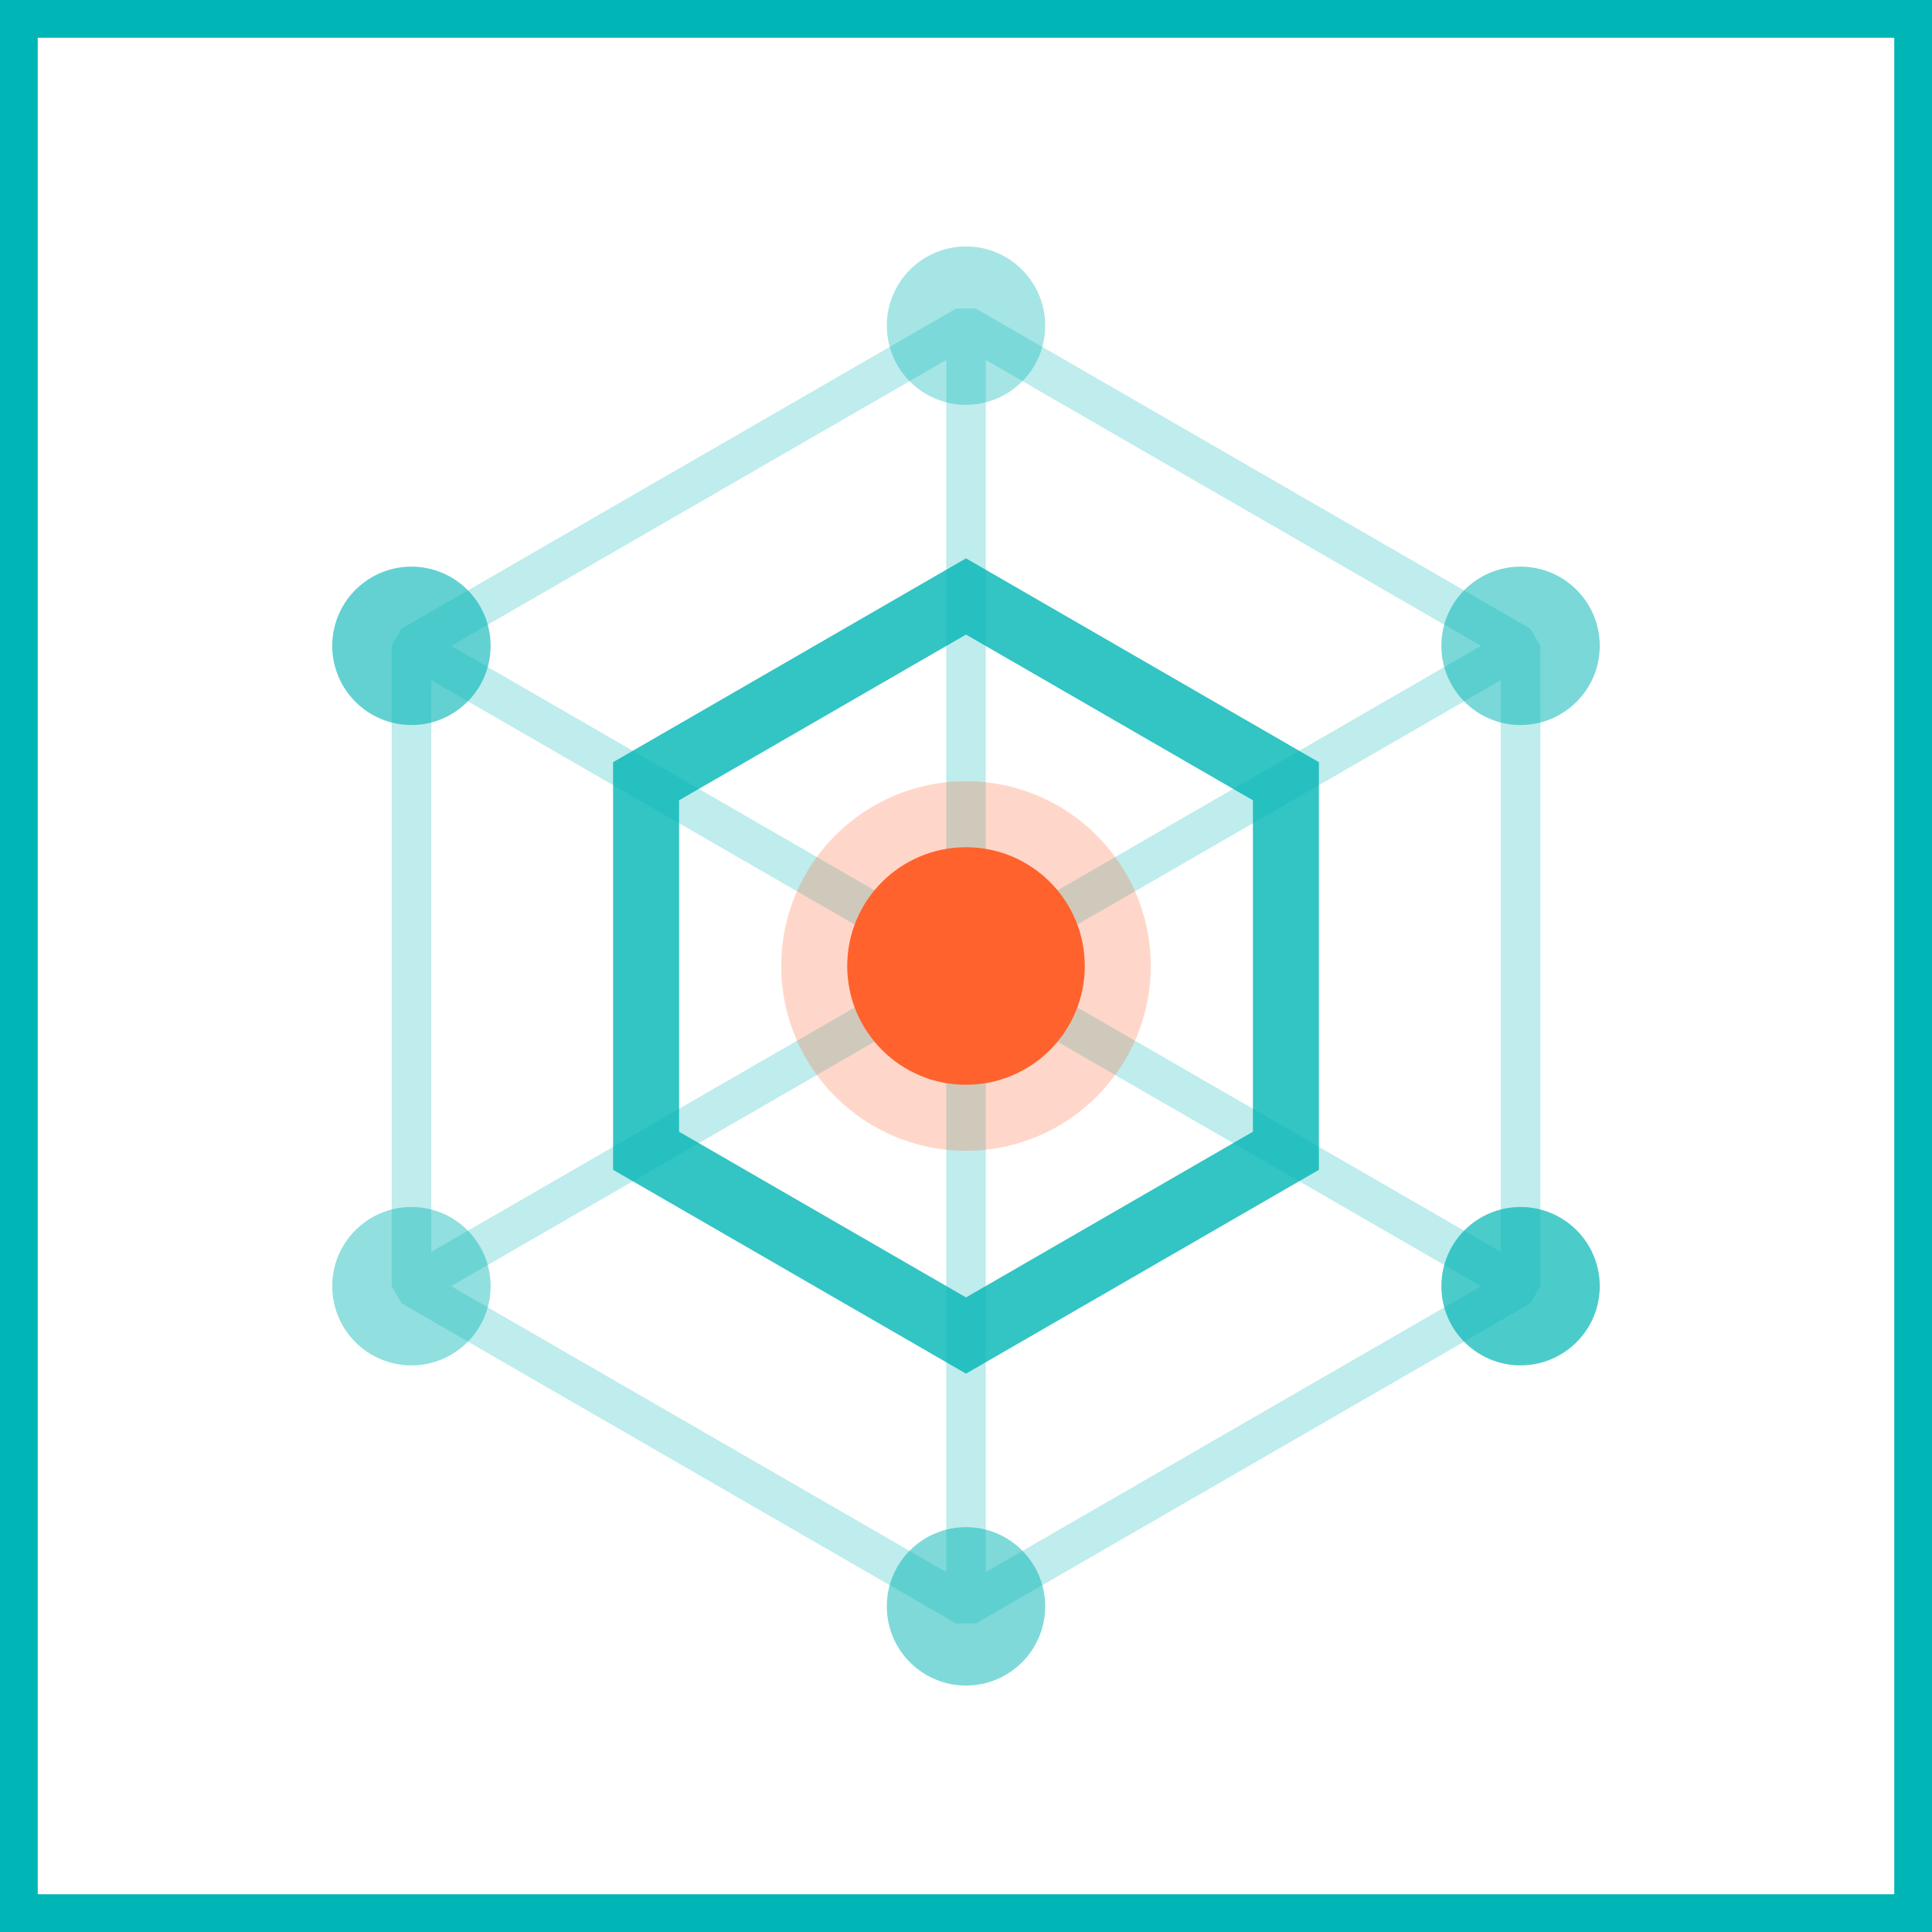
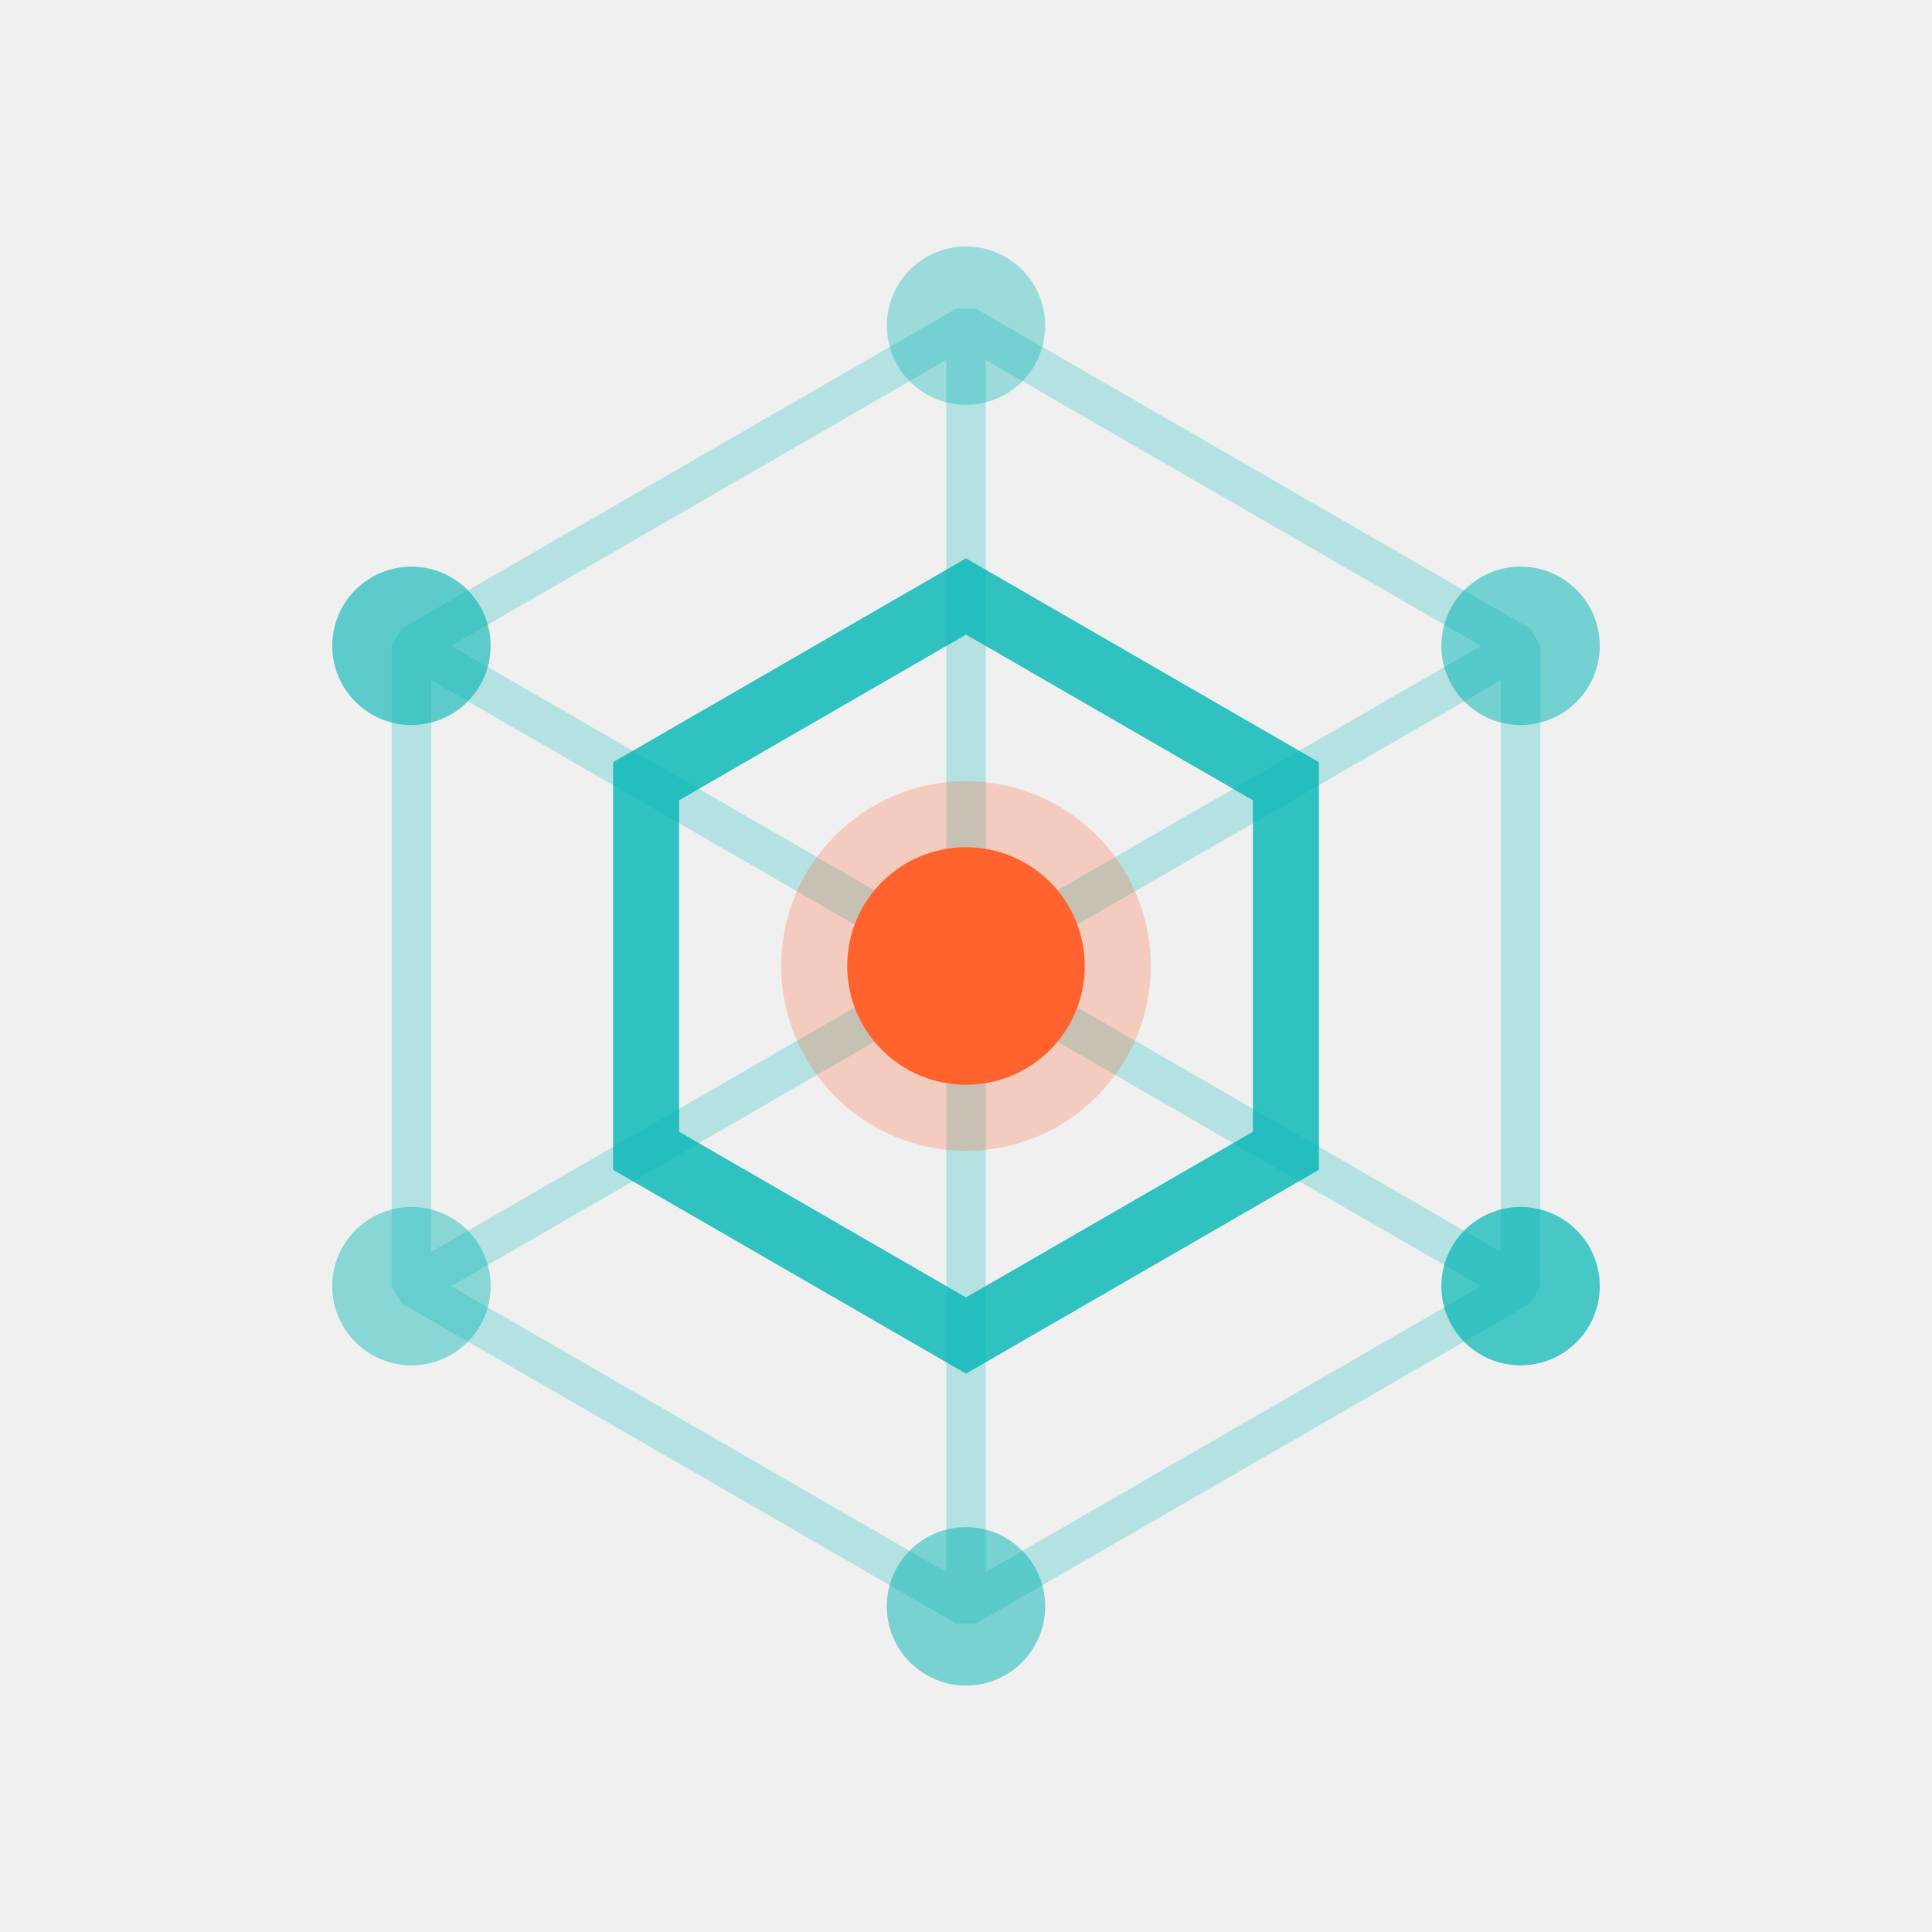
<svg xmlns="http://www.w3.org/2000/svg" viewBox="0 0 500 500">
  <style>
-     .background { fill: #ffffff; }
    .primary { fill: #00b5b5; }
    .accent { fill: #ff622d; }
  </style>
-   <rect id="background" class="background" width="500" height="500" />
-   <path id="frame" class="primary" fill-rule="evenodd" d="M0 0H500V500H0ZM9.766 9.766V490.234H490.234V9.766Z" />
  <g id="symbol" transform="translate(85.98438 63.7832) scale(6.831125)">
    <path id="outer-hexagon" class="primary" fill-opacity=".25" fill-rule="evenodd" d="M23.636 2.352L2.626 14.481L2.251 15.131L2.251 39.391L2.626 40.039L23.636 52.17L24.386 52.17L45.396 40.04L45.77 39.39L45.77 15.132L45.395 14.482L24.385 2.352L23.636 2.352ZM23.261 4.301L23.261 25.961L4.501 15.131L23.261 4.301ZM24.761 4.301L43.521 15.131L24.761 25.961L24.761 4.301ZM3.751 16.43L22.511 27.26L3.751 38.09L3.751 16.43ZM44.271 16.43L44.271 38.09L25.511 27.26L44.271 16.43ZM23.261 28.56L23.261 50.22L4.501 39.39L23.261 28.56ZM24.761 28.56L43.521 39.39L24.761 50.22L24.761 28.56Z" />
    <path id="inner-hexagon" class="primary" fill-opacity=".8" fill-rule="evenodd" d="M10.64 34.982L10.64 19.538L24.01 11.816L37.38 19.538L37.38 34.982L24.01 42.704L10.64 34.982ZM24.01 39.816L34.88 33.538L34.88 20.982L24.01 14.704L13.14 20.982L13.14 33.538L24.01 39.816Z" />
    <circle id="node-top" class="primary" fill-opacity=".35" cx="24.01" cy="3" r="3" />
    <circle id="node-top-right" class="primary" fill-opacity=".52" cx="45.02" cy="15.13" r="3" />
    <circle id="node-bottom-right" class="primary" fill-opacity=".7" cx="45.02" cy="39.39" r="3" />
    <circle id="node-bottom" class="primary" fill-opacity=".5" cx="24.01" cy="51.52" r="3" />
    <circle id="node-bottom-left" class="primary" fill-opacity=".43" cx="3" cy="39.39" r="3" />
    <circle id="node-top-left" class="primary" fill-opacity=".61" cx="3" cy="15.13" r="3" />
    <circle id="glow" class="accent" fill-opacity=".25" cx="24.01" cy="27.26" r="7" />
    <circle id="core" class="accent" cx="24.01" cy="27.26" r="4.5" />
  </g>
</svg>
